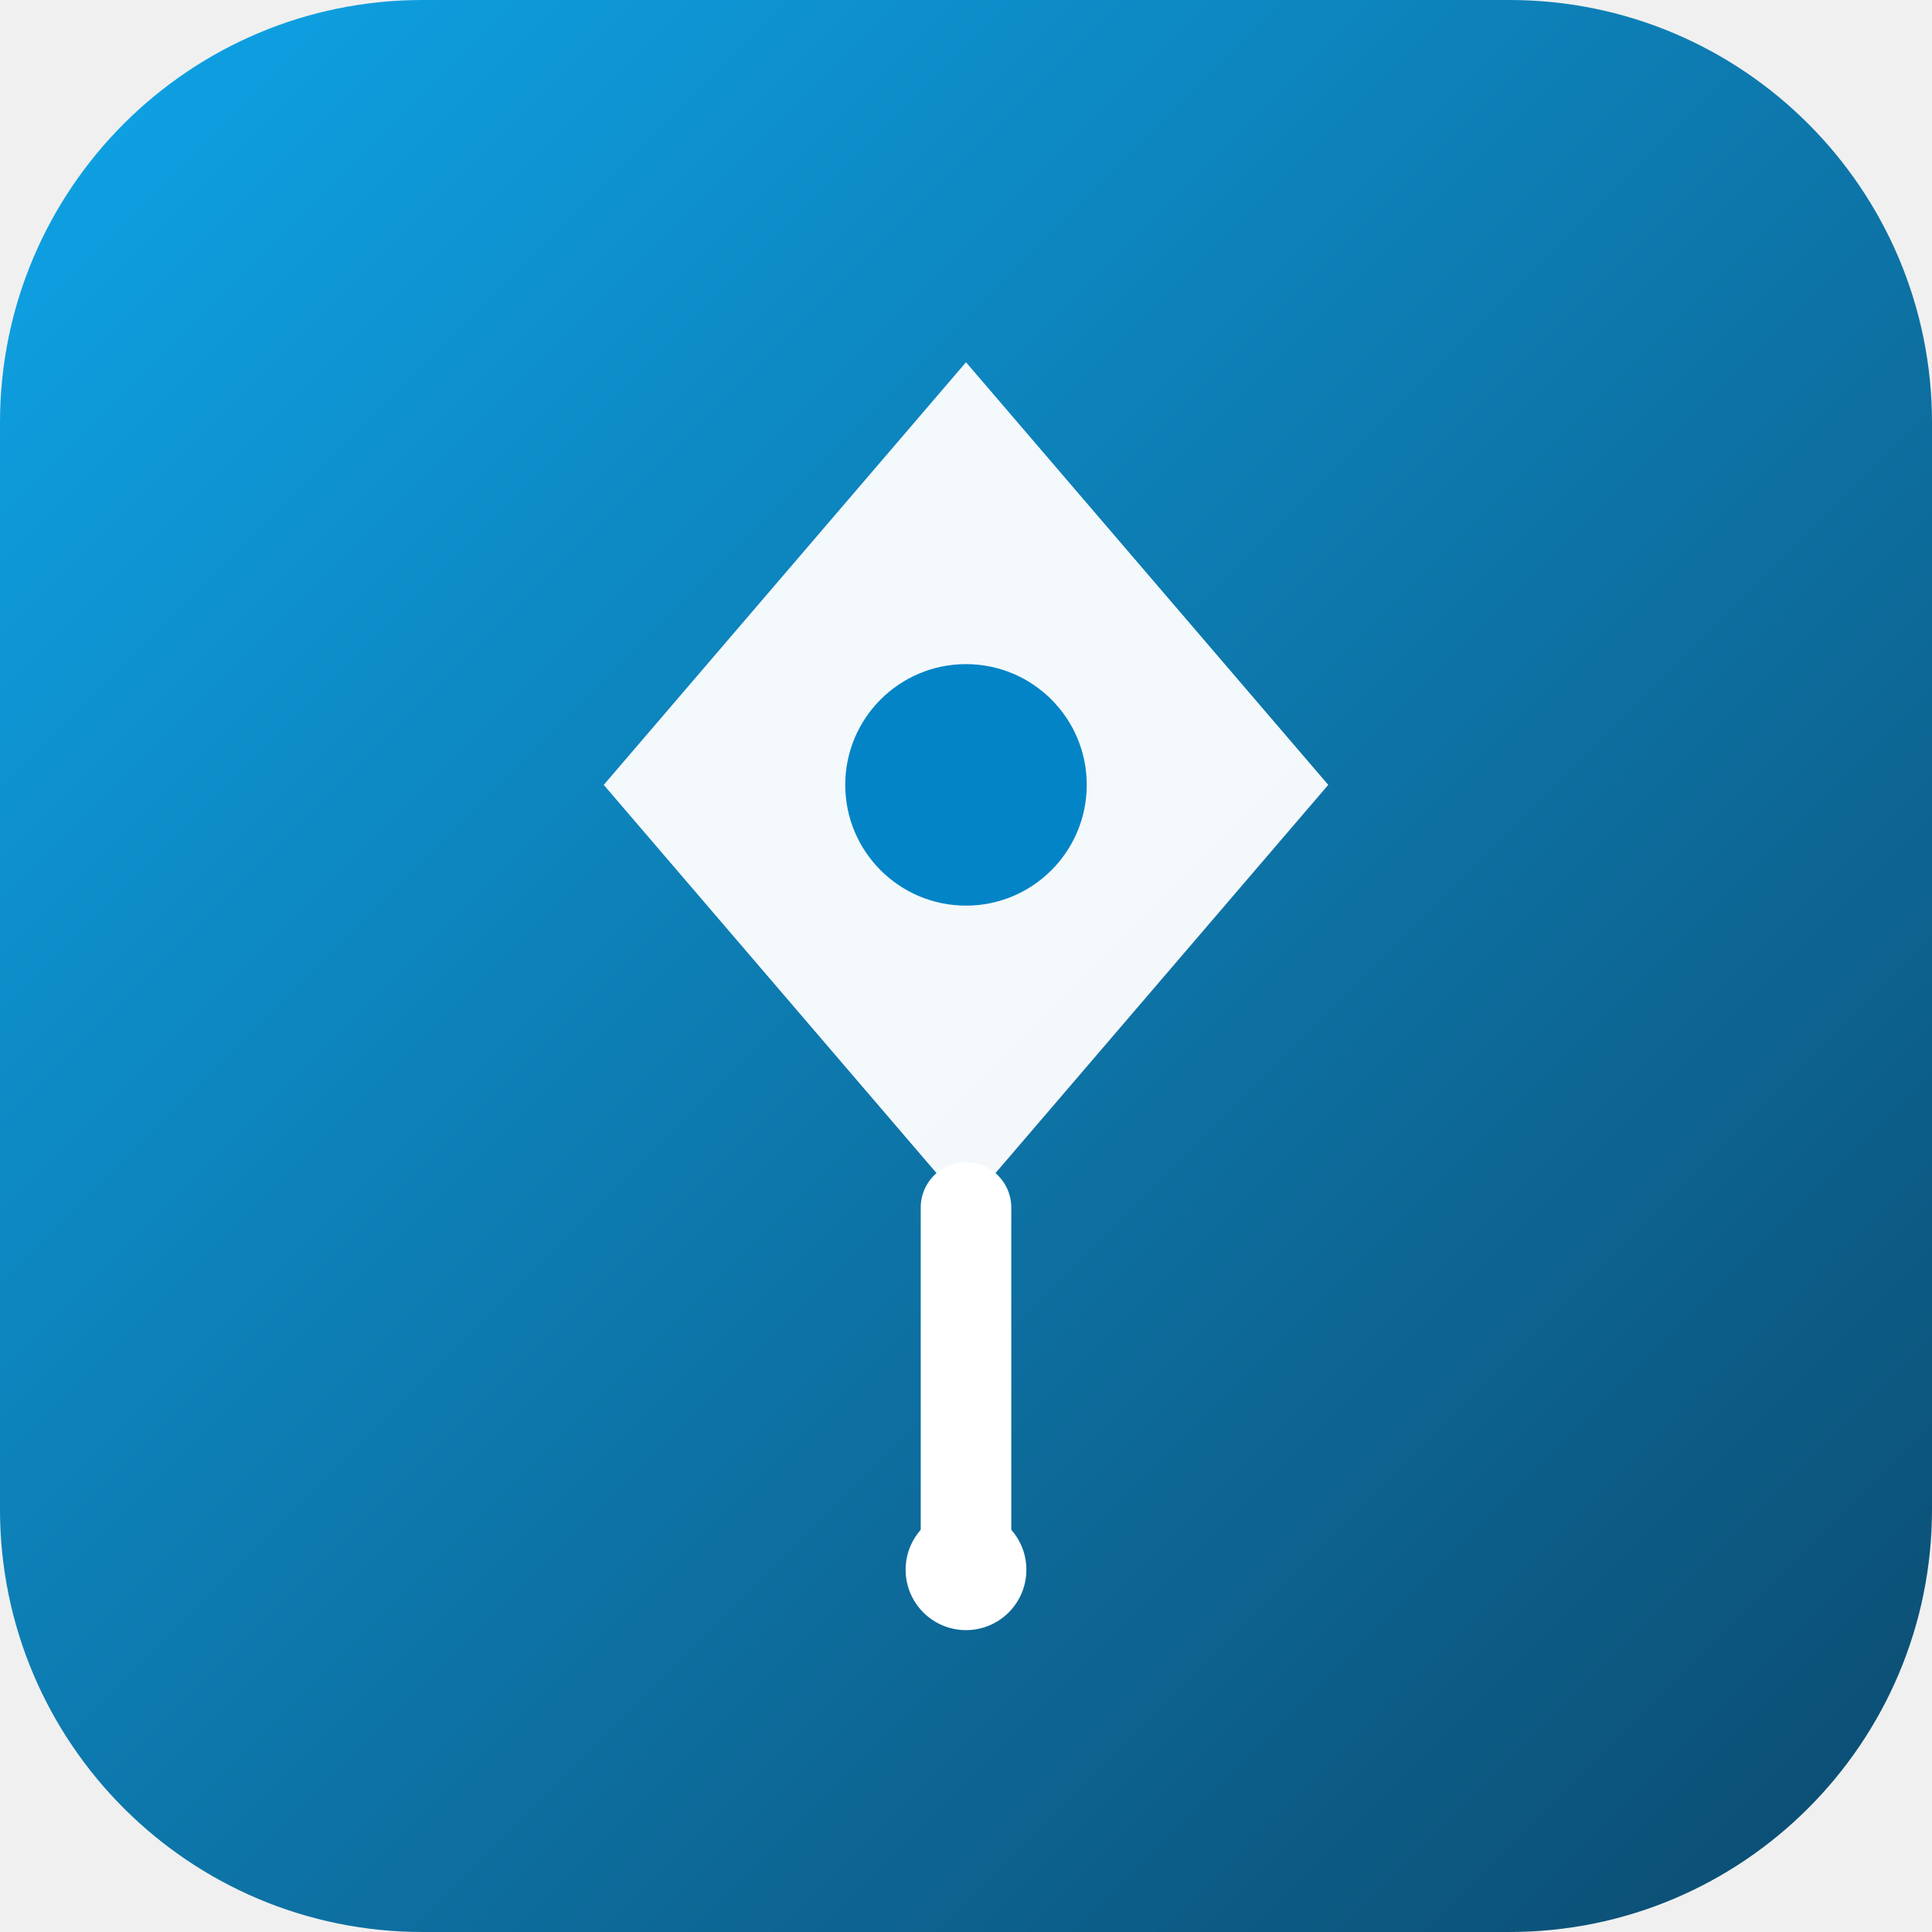
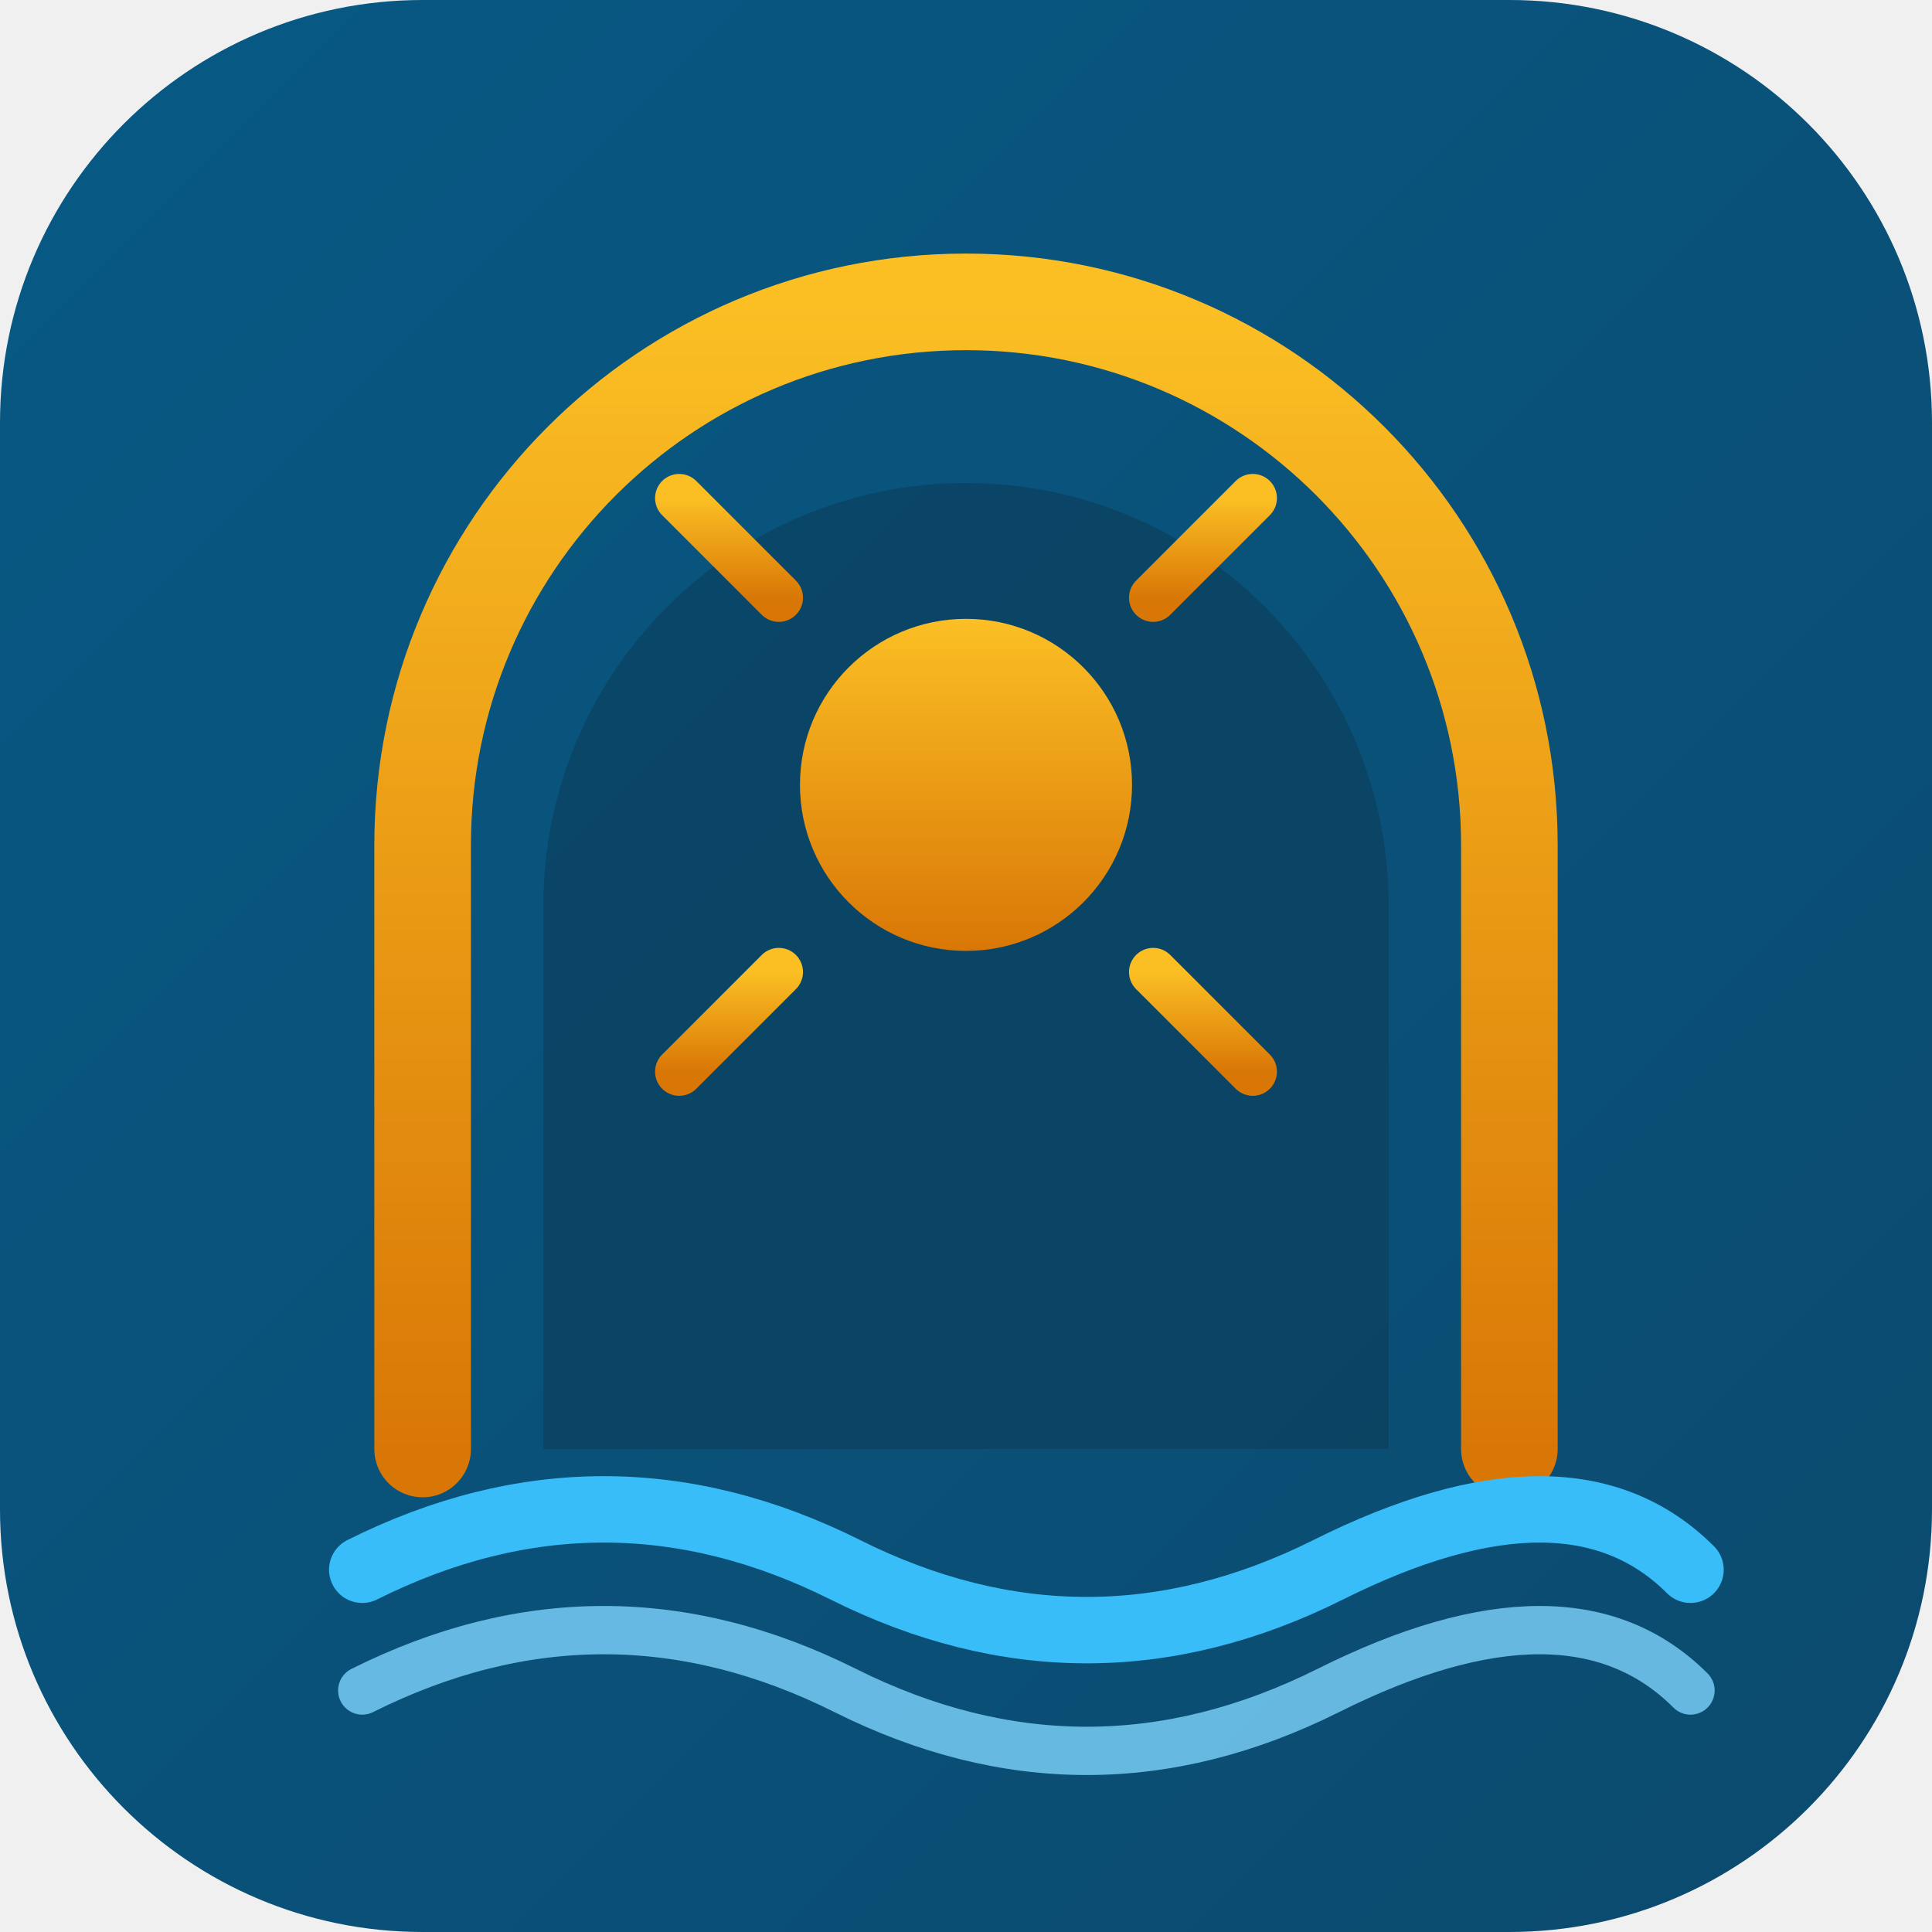
- <svg xmlns="http://www.w3.org/2000/svg" viewBox="0 0 64 64">
+ <svg xmlns="http://www.w3.org/2000/svg" viewBox="0 0 64 64" fill="none">
  <defs>
-     <linearGradient id="g" x1="0" x2="1" y1="0" y2="1">
-       <stop offset="0" stop-color="#0ea5e9" />
+     <linearGradient id="bg" x1="0" x2="1" y1="0" y2="1">
+       <stop offset="0" stop-color="#075985" />
      <stop offset="1" stop-color="#0c4a6e" />
    </linearGradient>
+     <linearGradient id="gold" x1="0" x2="0" y1="0" y2="1">
+       <stop offset="0" stop-color="#fbbf24" />
+       <stop offset="1" stop-color="#d97706" />
+     </linearGradient>
  </defs>
-   <rect width="64" height="64" rx="14" fill="url(#g)" />
-   <path d="M32 12 L44 26 L32 40 L20 26 Z" fill="#fff" opacity="0.95" />
-   <circle cx="32" cy="26" r="4" fill="#0284c7" />
-   <path d="M32 40 L32 52" stroke="#fff" stroke-width="3" stroke-linecap="round" />
-   <circle cx="32" cy="52" r="2" fill="#fff" />
+   <rect width="64" height="64" rx="14" fill="url(#bg)" />
+   <path d="M14 48 V28 A18 18 0 0 1 50 28 V48" stroke="url(#gold)" stroke-width="3.2" fill="none" stroke-linecap="round" />
+   <path d="M18 48 V30 A14 14 0 0 1 46 30 V48" fill="#0b3a55" opacity="0.55" />
+   <circle cx="32" cy="26" r="5.5" fill="url(#gold)" />
+   <g stroke="url(#gold)" stroke-width="1.6" stroke-linecap="round">
+     <path d="M32 13 V18" />
+     <path d="M32 34 V39" />
+     <path d="M19 26 H24" />
+     <path d="M40 26 H45" />
+     <path d="M22.5 16.5 L25.8 19.8" />
+     <path d="M38.2 32.2 L41.5 35.5" />
+     <path d="M41.5 16.5 L38.2 19.8" />
+     <path d="M25.8 32.2 L22.5 35.5" />
+   </g>
+   <path d="M12 52 Q20 48 28 52 T44 52 T56 52" stroke="#38bdf8" stroke-width="2.2" fill="none" stroke-linecap="round" />
+   <path d="M12 56 Q20 52 28 56 T44 56 T56 56" stroke="#7dd3fc" stroke-width="1.6" fill="none" stroke-linecap="round" opacity="0.8" />
</svg>
